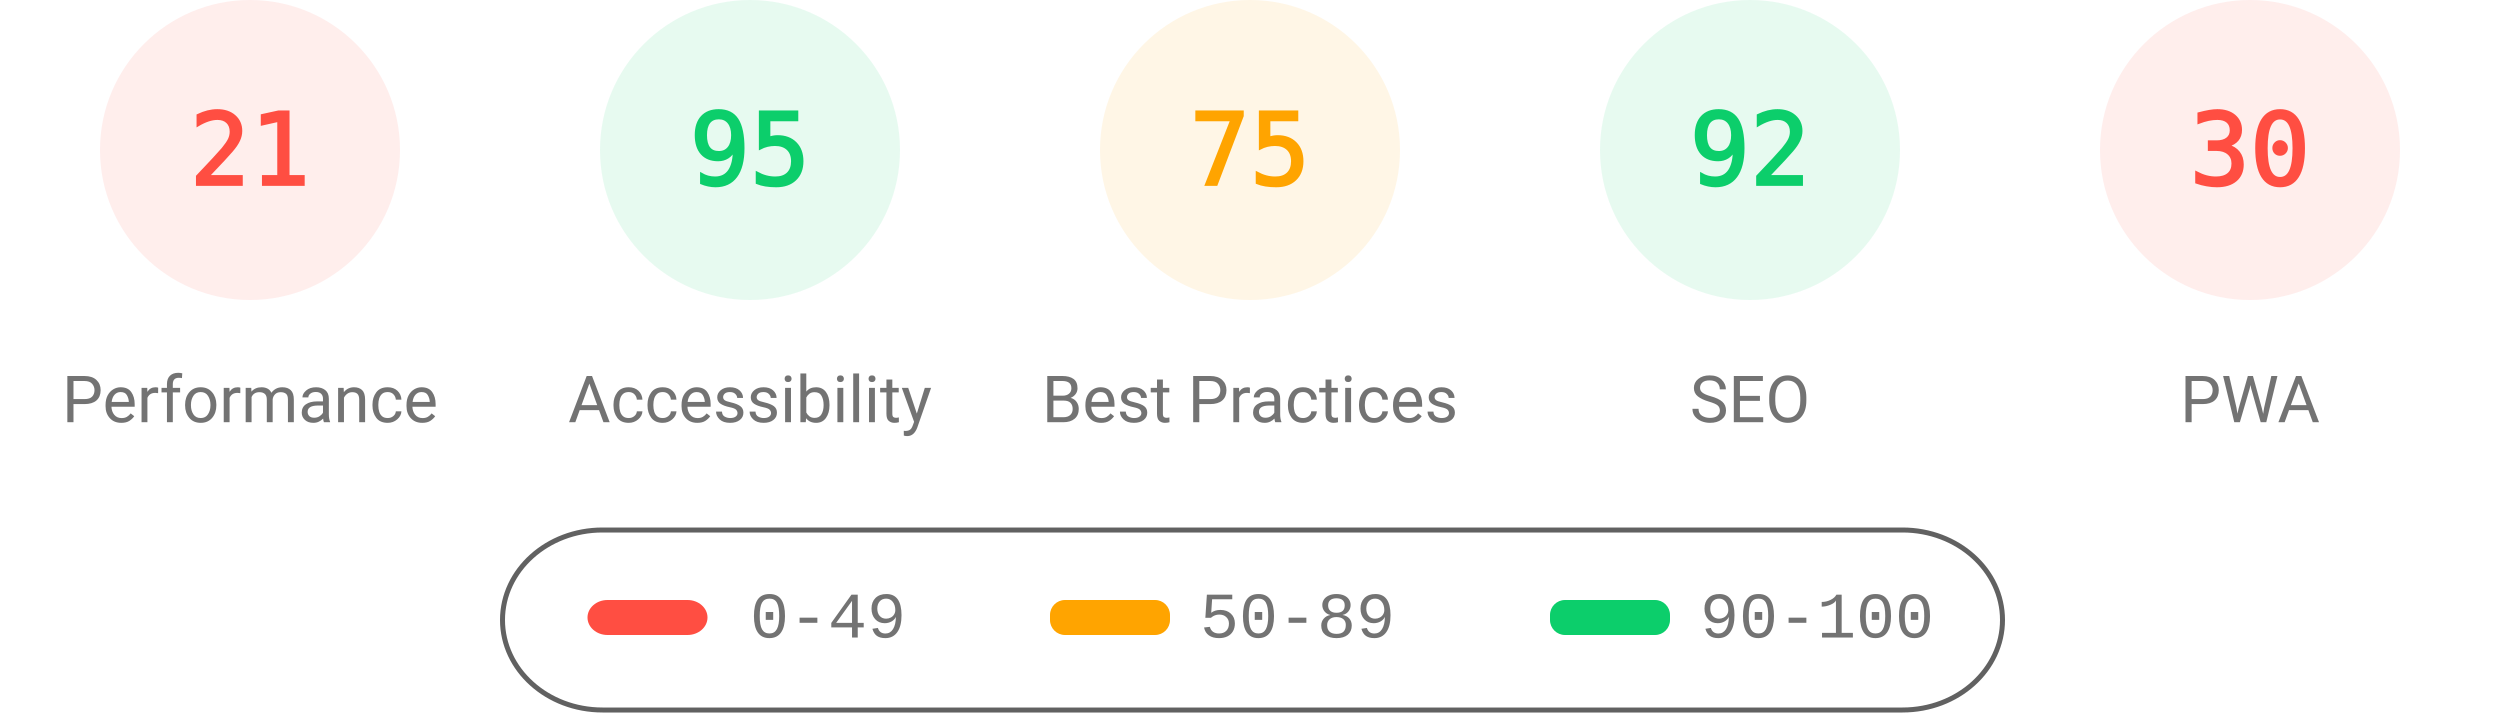
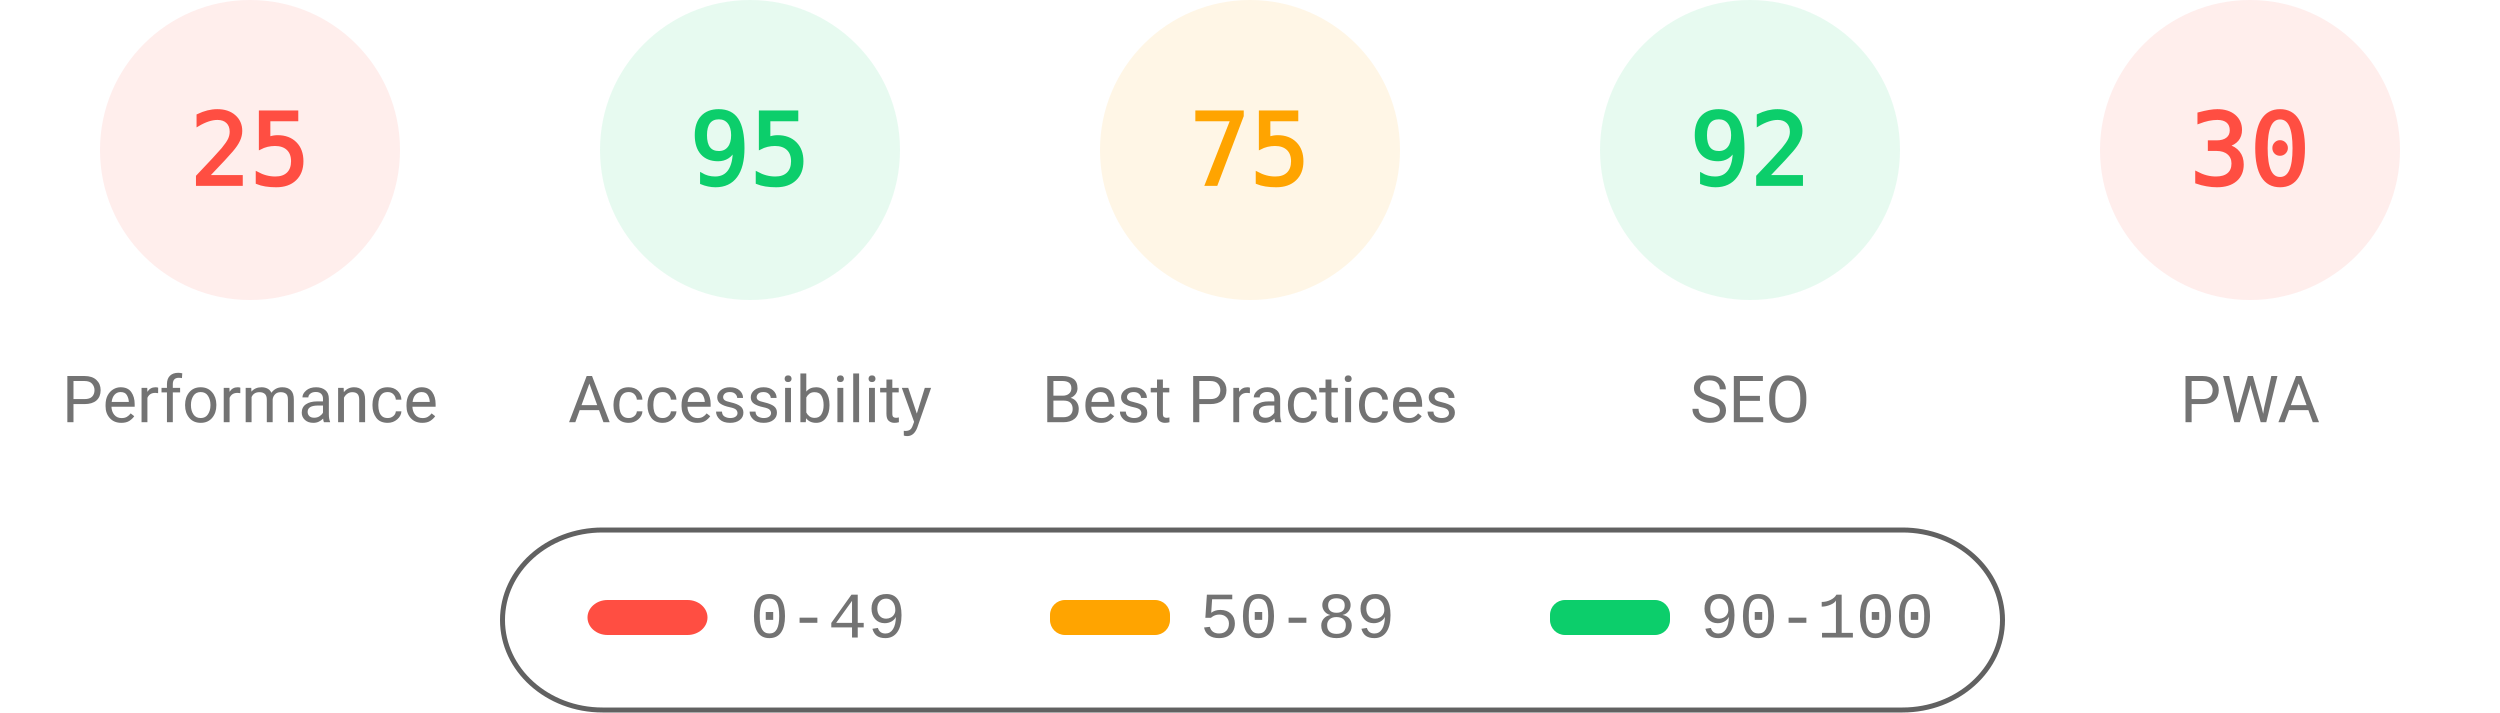
<svg xmlns="http://www.w3.org/2000/svg" fill="none" width="1000" height="285">
  <style>.gauge-base{opacity:.1}.gauge-arc{fill:none;animation-delay:250ms;stroke-linecap:round;transform:rotate(-90deg);transform-origin:100px 60px;animation:load-gauge 1s ease forwards}.guage-text{font-size:40px;font-family:monospace;text-align:center}.guage-red{color:#ff4e42;fill:#ff4e42;stroke:#ff4e42}.guage-orange{color:#ffa400;fill:#ffa400;stroke:#ffa400}.guage-green{color:#0cce6b;fill:#0cce6b;stroke:#0cce6b}.guage-undefined{color:#5c5c5c;fill:#5c5c5c;stroke:#5c5c5c}.guage-title{color:#737373;fill:#737373;stroke:none;font-size:26px;line-height:26px;font-family:Roboto,Halvetica,Arial,sans-serif}@keyframes load-gauge{from{stroke-dasharray:0 352.858}}</style>
  <svg class="guage-div guage-perf guage-red" viewBox="0 0 200 200" width="200" height="200">
    <circle class="gauge-base" r="56" cx="100" cy="60" stroke-width="8" />
-     <circle class="gauge-arc guage-arc-1" r="56" cx="100" cy="60" stroke-width="8" style="stroke-dasharray:73.89,351.858" />
-     <text class="guage-text" x="100" y="60" alignment-baseline="central" dominant-baseline="central" text-anchor="middle">21</text>
+     <circle class="gauge-arc guage-arc-1" r="56" cx="100" cy="60" stroke-width="8" style="stroke-dasharray:87.965,351.858" />
+     <text class="guage-text" x="100" y="60" alignment-baseline="central" dominant-baseline="central" text-anchor="middle">25</text>
    <text class="guage-title" x="100" y="160" alignment-baseline="central" dominant-baseline="central" text-anchor="middle">Performance</text>
  </svg>
  <svg class="guage-div guage-acc guage-green" viewBox="0 0 200 200" width="200" height="200" x="200">
    <circle class="gauge-base" r="56" cx="100" cy="60" stroke-width="8" />
    <circle class="gauge-arc guage-arc-2" r="56" cx="100" cy="60" stroke-width="8" style="stroke-dasharray:334.265,351.858" />
    <text class="guage-text" x="100" y="60" alignment-baseline="central" dominant-baseline="central" text-anchor="middle">95</text>
    <text class="guage-title" x="100" y="160" alignment-baseline="central" dominant-baseline="central" text-anchor="middle">Accessibility</text>
  </svg>
  <svg class="guage-div guage-best guage-orange" viewBox="0 0 200 200" width="200" height="200" x="400">
    <circle class="gauge-base" r="56" cx="100" cy="60" stroke-width="8" />
    <circle class="gauge-arc guage-arc-3" r="56" cx="100" cy="60" stroke-width="8" style="stroke-dasharray:263.893,351.858" />
    <text class="guage-text" x="100" y="60" alignment-baseline="central" dominant-baseline="central" text-anchor="middle">75</text>
    <text class="guage-title" x="100" y="160" alignment-baseline="central" dominant-baseline="central" text-anchor="middle">Best Practices</text>
  </svg>
  <svg class="guage-div guage-seo guage-green" viewBox="0 0 200 200" width="200" height="200" x="600">
    <circle class="gauge-base" r="56" cx="100" cy="60" stroke-width="8" />
    <circle class="gauge-arc guage-arc-4" r="56" cx="100" cy="60" stroke-width="8" style="stroke-dasharray:323.709,351.858" />
    <text class="guage-text" x="100" y="60" alignment-baseline="central" dominant-baseline="central" text-anchor="middle">92</text>
    <text class="guage-title" x="100" y="160" alignment-baseline="central" dominant-baseline="central" text-anchor="middle">SEO</text>
  </svg>
  <svg class="guage-div guage-pwa guage-red" viewBox="0 0 200 200" width="200" height="200" x="800">
    <circle class="gauge-base" r="56" cx="100" cy="60" stroke-width="8" />
    <circle class="gauge-arc guage-arc-4" r="56" cx="100" cy="60" stroke-width="8" style="stroke-dasharray:105.557,351.858" />
    <text class="guage-text" x="100" y="60" alignment-baseline="central" dominant-baseline="central" text-anchor="middle">30</text>
    <text class="guage-title" x="100" y="160" alignment-baseline="central" dominant-baseline="central" text-anchor="middle">PWA</text>
  </svg>
  <svg width="604" height="76" x="200" y="210">
    <path fill="none" id="canvas_background" d="M-1-1h604v80H-1z" />
    <rect fill-opacity="0" stroke="#616161" stroke-width="2" rx="40" id="svg_2" height="72" width="600" y="2" x="1" fill="#000" />
    <rect stroke="#000" rx="8" id="svg_3" height="14" width="48" y="30" x="35" stroke-opacity="null" stroke-width="0" fill="#ff4e42" />
    <rect stroke="#000" rx="6" id="svg_4" height="14" width="48" y="30" x="220" stroke-opacity="null" stroke-width="0" fill="#ffa400" />
    <rect stroke="#000" rx="6" id="svg_5" height="14" width="48" y="30" x="420" stroke-opacity="null" stroke-width="0" fill="#0cce6b" />
    <text xml:space="preserve" text-anchor="start" font-family="'Courier New', Courier, monospace" font-size="26" id="svg_6" y="45" x="100" stroke-opacity="null" stroke-width="0" stroke="#000" fill="#737373">0-49</text>
    <text xml:space="preserve" text-anchor="start" font-family="'Courier New', Courier, monospace" font-size="26" id="svg_7" y="45" x="280" stroke-opacity="null" stroke-width="0" stroke="#000" fill="#737373">50-89</text>
    <text xml:space="preserve" text-anchor="start" font-family="'Courier New', Courier, monospace" font-size="26" id="svg_8" y="45" x="480" stroke-opacity="null" stroke-width="0" stroke="#000" fill="#737373">90-100</text>
  </svg>
</svg>
